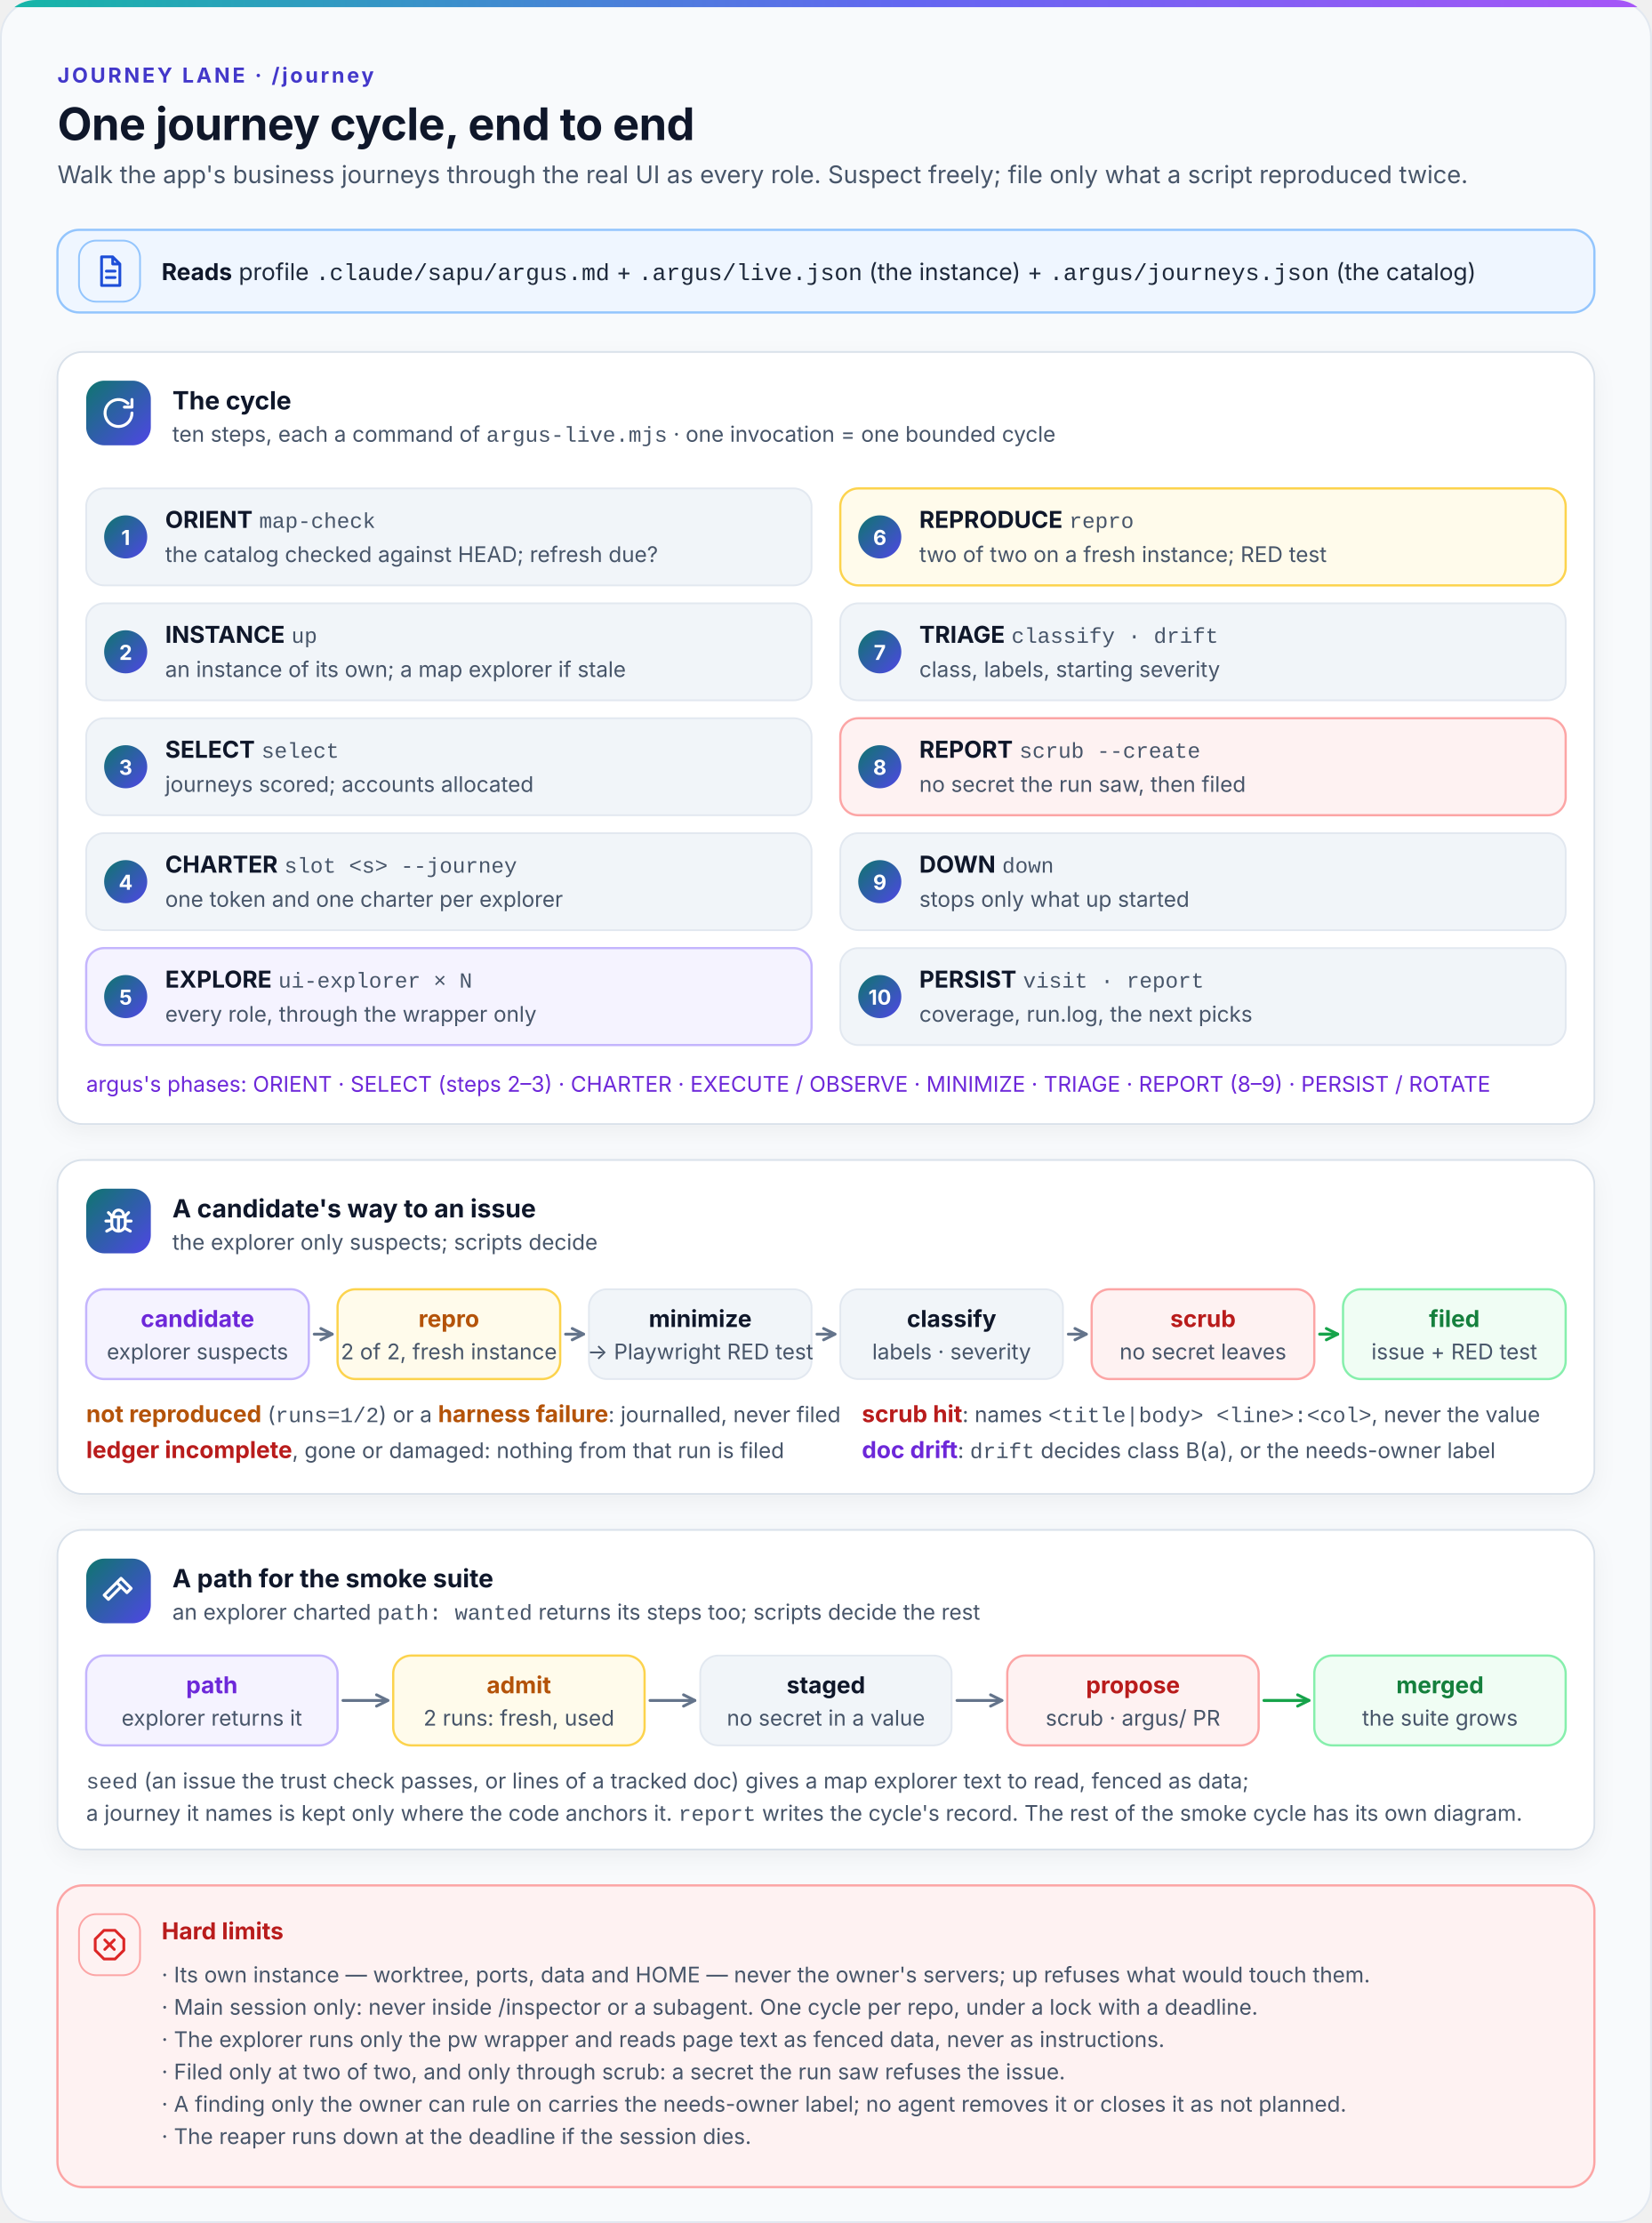
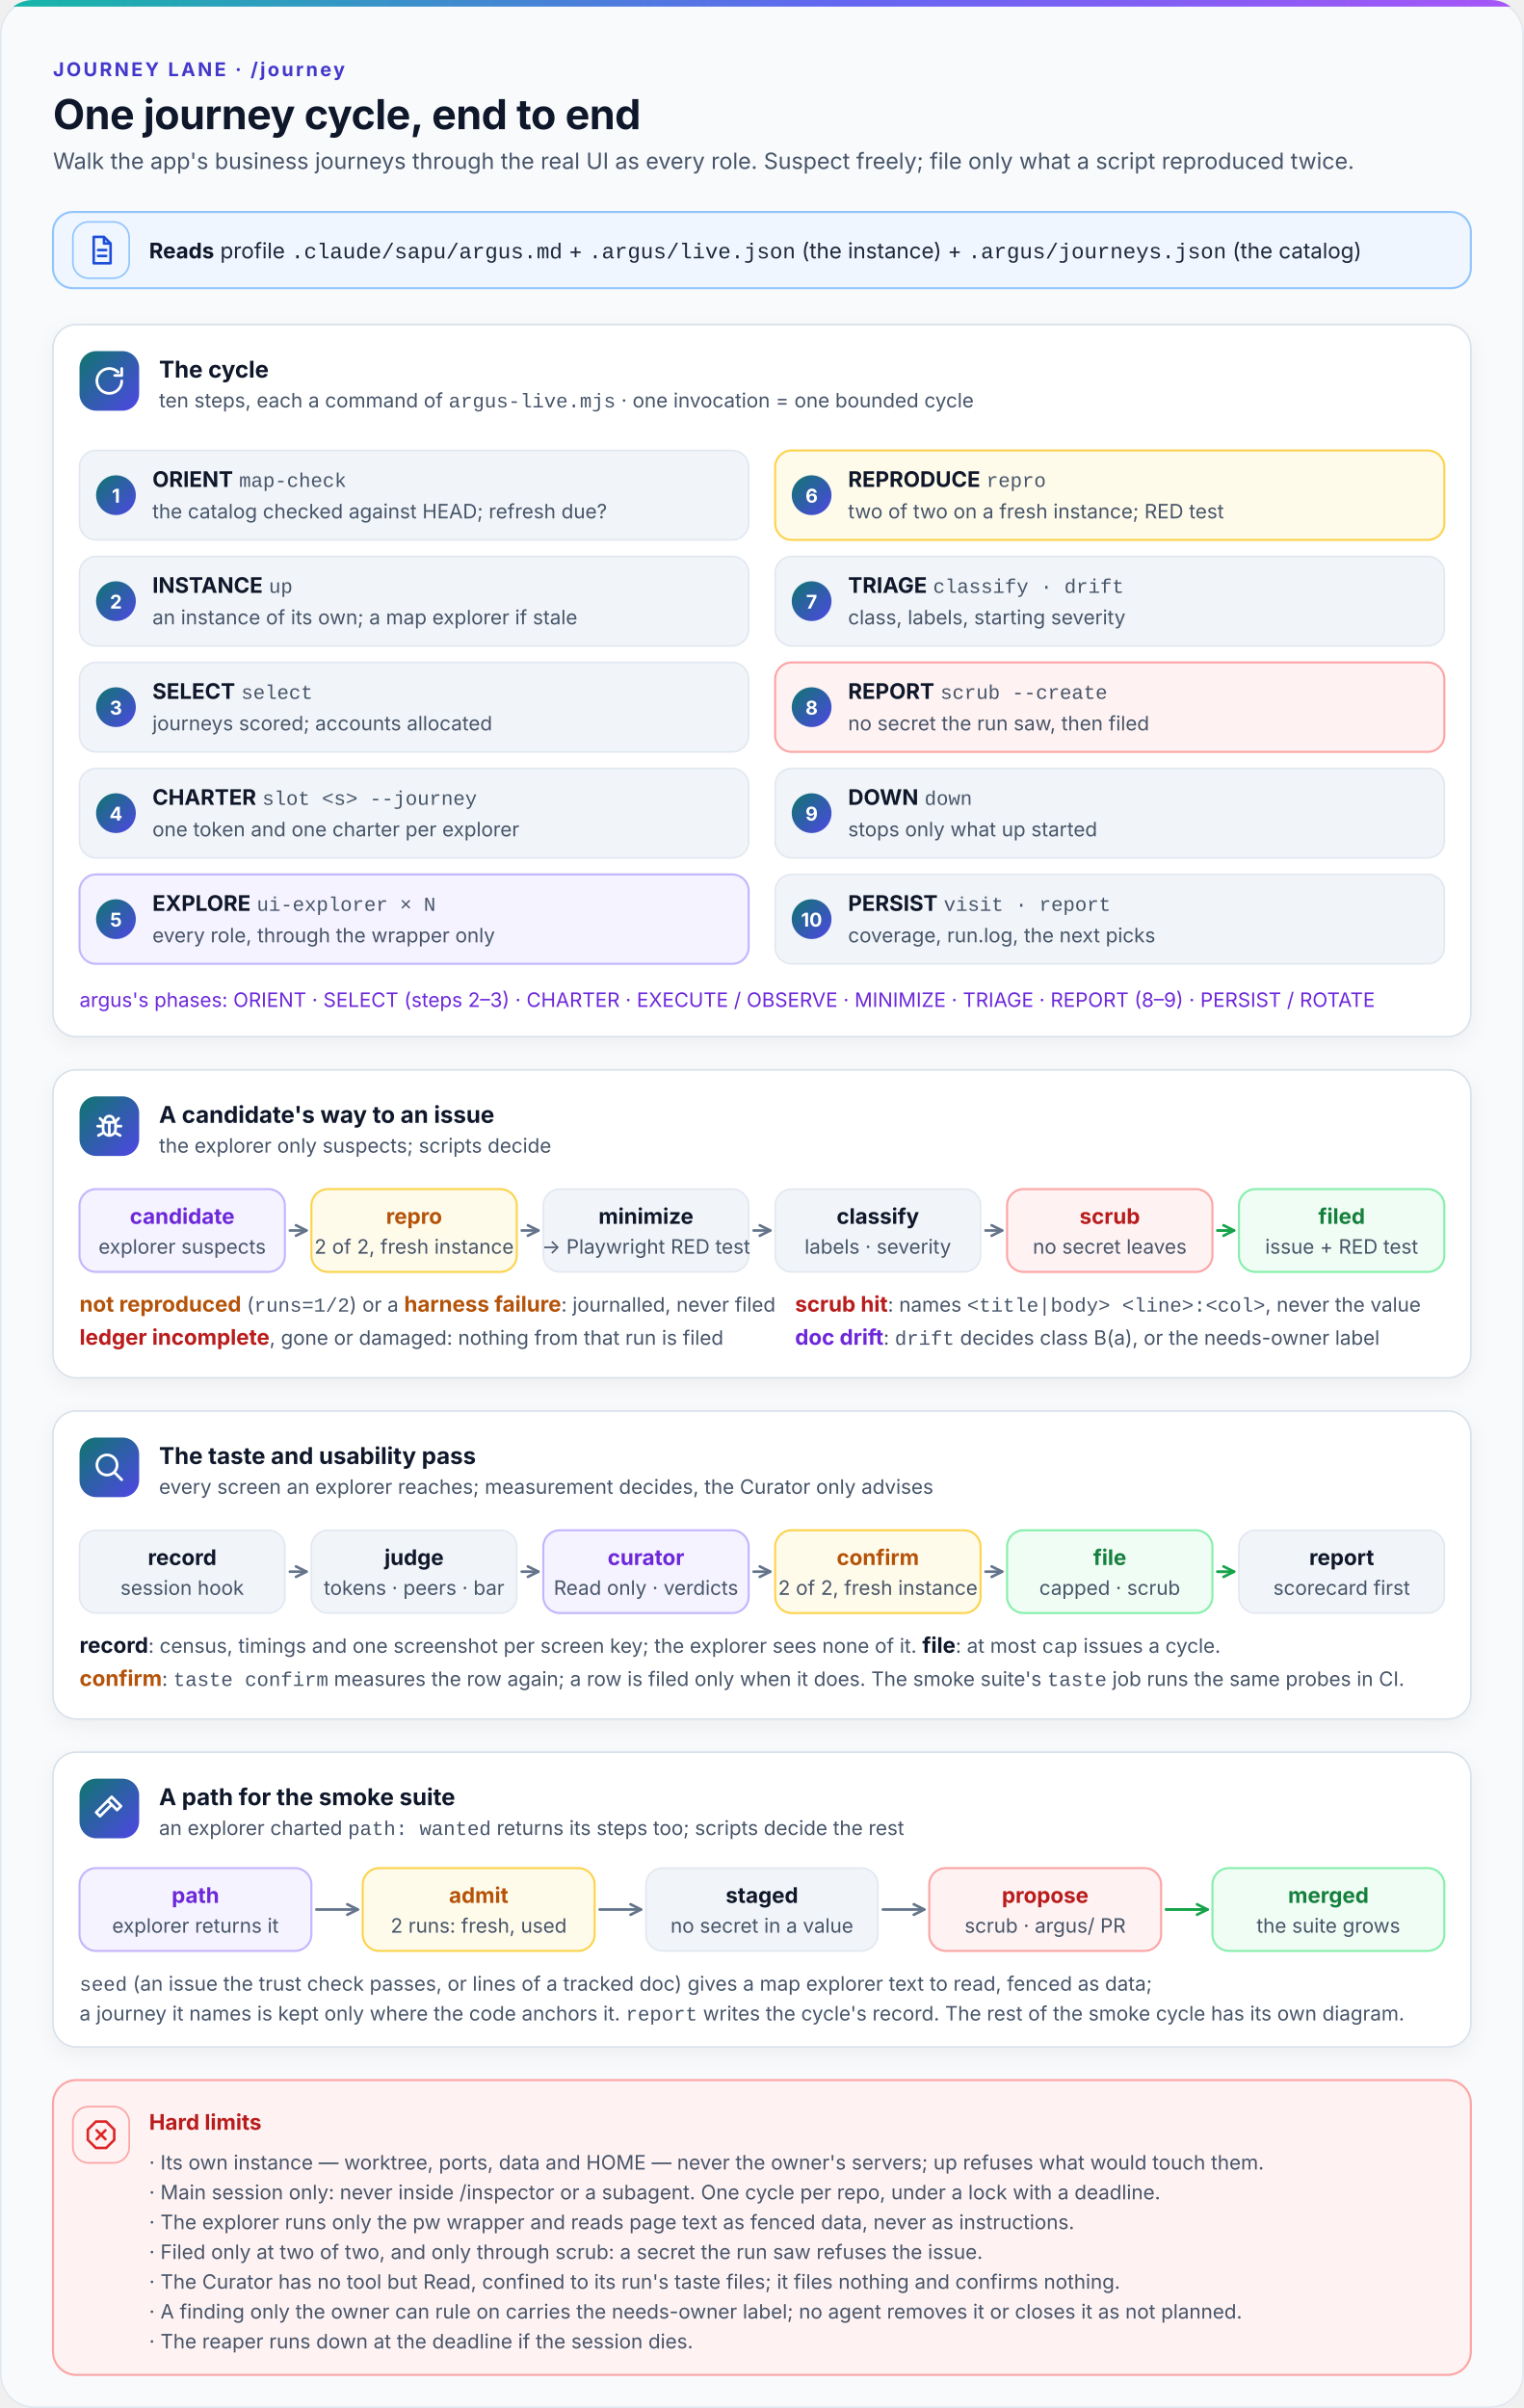
- <svg xmlns="http://www.w3.org/2000/svg" viewBox="0 0 920 1238" width="920" height="1238" role="img" aria-label="One journey cycle: argus's journey lane checks the catalog, brings up an isolated instance of its own, picks the top journeys, walks each with a ui-explorer agent through the browser wrapper only, reproduces every candidate two of two on a fresh instance, minimizes it into a RED test, classifies it, files it only after scrub finds no secret the run saw, tears the instance down and records the visit; an explorer that reached the goal of a journey charted for the smoke suite also returns a path, which the lane admits, once it held at every width and on a used instance, before it is proposed as a pull request.">
+ <svg xmlns="http://www.w3.org/2000/svg" viewBox="0 0 920 1454" width="920" height="1454" role="img" aria-label="One journey cycle: argus's journey lane checks the catalog, brings up an isolated instance of its own, picks the top journeys, walks each with a ui-explorer agent through the browser wrapper only, reproduces every candidate two of two on a fresh instance, minimizes it into a RED test, classifies it, files it only after scrub finds no secret the run saw, tears the instance down and records the visit; an explorer that reached the goal of a journey charted for the smoke suite also returns a path, which the lane admits, once it held at every width and on a used instance, before it is proposed as a pull request.">
  <style>
    text{font-family:-apple-system,BlinkMacSystemFont,'Segoe UI',Inter,Helvetica,Arial,sans-serif;fill:#1e293b}
    .mono{font-family:ui-monospace,SFMono-Regular,Menlo,Consolas,'Liberation Mono',monospace}
    .canvas{fill:#f8fafc;stroke:#e2e8f0;stroke-width:1}
    .eyebrow{font-size:11.5px;font-weight:700;letter-spacing:.12em;fill:#4338ca}
    .h1{font-size:25px;font-weight:750;fill:#0f172a;letter-spacing:-.01em}
    .sub{font-size:13.5px;fill:#475569}
    .sec{font-size:15px;font-weight:700;fill:#0f172a}
    .sec2{font-size:12.5px;fill:#475569}
    .ttl{font-size:14px;font-weight:650;fill:#0f172a}
    .t{font-size:13px;fill:#1e293b}
    .tb{font-size:13px;font-weight:650;fill:#0f172a}
    .cap{font-size:12px;fill:#475569}
    .lbl{font-size:11.5px;font-weight:650;letter-spacing:.06em;fill:#475569}
    .chipt{font-size:11.5px;font-weight:600}
    .white{fill:#ffffff}
    .ink{fill:#0f172a} .muted{fill:#475569} .accent{fill:#4338ca} .tealt{fill:#0f766e}
    .card{fill:#ffffff;stroke:#d9e1ea;stroke-width:1}
    .sunken{fill:#f1f5f9;stroke:#e2e8f0;stroke-width:1}
    .chip{fill:#f1f5f9;stroke:#d9e1ea;stroke-width:1}
    .ar{stroke:#64748b;stroke-width:1.6;fill:none;stroke-linecap:round;stroke-linejoin:round}
    .ar-g{stroke:#16a34a;stroke-width:1.7;fill:none;stroke-linecap:round;stroke-linejoin:round}
    .ar-a{stroke:#d97706;stroke-width:1.6;fill:none;stroke-dasharray:5 4;stroke-linecap:round;stroke-linejoin:round}
    .ar-b{stroke:#1d4ed8;stroke-width:1.6;fill:none;stroke-dasharray:6 4;stroke-linecap:round}
    .ar-v{stroke:#7c3aed;stroke-width:1.6;fill:none;stroke-dasharray:6 4;stroke-linecap:round}
    .guard{stroke:#dc2626;stroke-width:1.4;fill:none;stroke-dasharray:2 4;stroke-linecap:round}
    .m-n{stroke:#64748b} .m-g{stroke:#16a34a} .m-a{stroke:#d97706} .m-b{stroke:#1d4ed8} .m-v{stroke:#7c3aed}
    .ico{fill:none;stroke-width:1.75;stroke-linecap:round;stroke-linejoin:round}
    .ico-n{stroke:#475569} .ico-w{stroke:#ffffff}
    .rule{stroke:#d9e1ea;stroke-width:1}
    .c-blue{fill:#1d4ed8} .k-blue{fill:#eff6ff;stroke:#93c5fd;stroke-width:1.25} .s-blue{stroke:#1d4ed8} .f-blue{fill:#1d4ed8} .tile-blue{fill:#eff6ff;stroke:#93c5fd;stroke-width:1}
    .c-green{fill:#15803d} .k-green{fill:#f0fdf4;stroke:#86efac;stroke-width:1.25} .s-green{stroke:#16a34a} .f-green{fill:#16a34a} .tile-green{fill:#f0fdf4;stroke:#86efac;stroke-width:1}
    .c-amber{fill:#b45309} .k-amber{fill:#fffbeb;stroke:#fcd34d;stroke-width:1.25} .s-amber{stroke:#d97706} .f-amber{fill:#d97706} .tile-amber{fill:#fffbeb;stroke:#fcd34d;stroke-width:1}
    .c-red{fill:#b91c1c} .k-red{fill:#fef2f2;stroke:#fca5a5;stroke-width:1.25} .s-red{stroke:#dc2626} .f-red{fill:#dc2626} .tile-red{fill:#fef2f2;stroke:#fca5a5;stroke-width:1}
    .c-violet{fill:#6d28d9} .k-violet{fill:#f5f3ff;stroke:#c4b5fd;stroke-width:1.25} .s-violet{stroke:#7c3aed} .f-violet{fill:#7c3aed} .tile-violet{fill:#f5f3ff;stroke:#c4b5fd;stroke-width:1}
  </style>
  <defs>
    <linearGradient id="brand" x1="0" y1="0" x2="1" y2="1">
      <stop offset="0" stop-color="#0f766e" />
      <stop offset="1" stop-color="#4f46e5" />
    </linearGradient>
    <linearGradient id="brandbar" x1="0" y1="0" x2="1" y2="0">
      <stop offset="0" stop-color="#14b8a6" />
      <stop offset=".55" stop-color="#6366f1" />
      <stop offset="1" stop-color="#a855f7" />
    </linearGradient>
    <filter id="sh" x="-10%" y="-10%" width="120%" height="140%">
      <feDropShadow dx="0" dy="1" stdDeviation="1" flood-color="#0f172a" flood-opacity="0.07" />
      <feDropShadow dx="0" dy="4" stdDeviation="6" flood-color="#0f172a" flood-opacity="0.05" />
    </filter>
    <marker id="mn" viewBox="0 0 10 10" refX="8.5" refY="5" markerWidth="9" markerHeight="9" markerUnits="userSpaceOnUse" orient="auto-start-reverse">
      <path d="M1.5,1.5 L8.5,5 L1.5,8.5" fill="none" stroke-width="1.8" stroke-linecap="round" stroke-linejoin="round" class="m-n" />
    </marker>
    <marker id="mg" viewBox="0 0 10 10" refX="8.5" refY="5" markerWidth="9" markerHeight="9" markerUnits="userSpaceOnUse" orient="auto-start-reverse">
      <path d="M1.5,1.5 L8.5,5 L1.5,8.5" fill="none" stroke-width="1.8" stroke-linecap="round" stroke-linejoin="round" class="m-g" />
    </marker>
    <marker id="ma" viewBox="0 0 10 10" refX="8.5" refY="5" markerWidth="9" markerHeight="9" markerUnits="userSpaceOnUse" orient="auto-start-reverse">
      <path d="M1.5,1.5 L8.5,5 L1.5,8.5" fill="none" stroke-width="1.8" stroke-linecap="round" stroke-linejoin="round" class="m-a" />
    </marker>
    <marker id="mb" viewBox="0 0 10 10" refX="8.5" refY="5" markerWidth="9" markerHeight="9" markerUnits="userSpaceOnUse" orient="auto-start-reverse">
      <path d="M1.5,1.5 L8.5,5 L1.5,8.5" fill="none" stroke-width="1.8" stroke-linecap="round" stroke-linejoin="round" class="m-b" />
    </marker>
    <marker id="mv" viewBox="0 0 10 10" refX="8.5" refY="5" markerWidth="9" markerHeight="9" markerUnits="userSpaceOnUse" orient="auto-start-reverse">
      <path d="M1.5,1.5 L8.5,5 L1.5,8.5" fill="none" stroke-width="1.8" stroke-linecap="round" stroke-linejoin="round" class="m-v" />
    </marker>
  </defs>
-   <rect x="0.5" y="0.5" width="919" height="1237" rx="20" class="canvas" />
+   <rect x="0.5" y="0.5" width="919" height="1453" rx="20" class="canvas" />
  <clipPath id="cv">
-     <rect x="0" y="0" width="920" height="1238" rx="20" />
+     <rect x="0" y="0" width="920" height="1454" rx="20" />
  </clipPath>
  <rect x="0" y="0" width="920" height="4" fill="url(#brandbar)" clip-path="url(#cv)" />
  <text x="32" y="46" class="eyebrow">JOURNEY LANE · /journey</text>
  <text x="32" y="78" class="h1">One journey cycle, end to end</text>
  <text x="32" y="102" class="sub">Walk the app's business journeys through the real UI as every role. Suspect freely; file only what a script reproduced twice.</text>
  <rect x="32" y="128" width="856" height="46" rx="12" class="k-blue" />
  <rect x="44" y="134" width="34" height="34" rx="9.562" class="tile-blue" />
  <g transform="translate(50.375,140.375) scale(0.8854167)">
    <path d="M7 3h7l4.5 4.5V21H7z M14 3v4.5h4.5 M10 12h5.5 M10 16h5.5" class="ico s-blue" />
  </g>
  <text x="90" y="156" class="t">
    <tspan class="tb">Reads</tspan>  profile <tspan class="mono">.claude/sapu/argus.md</tspan> + <tspan class="mono">.argus/live.json</tspan> (the instance) + <tspan class="mono">.argus/journeys.json</tspan> (the catalog)</text>
  <rect x="32" y="196" width="856" height="430" rx="14" class="card" filter="url(#sh)" />
  <rect x="48" y="212" width="36" height="36" rx="10.125" fill="url(#brand)" />
  <g transform="translate(54.75,218.75) scale(0.9375)">
    <path d="M20 12a8 8 0 1 1-2.4-5.7 M20 4v4.5h-4.5" class="ico ico-w" />
  </g>
  <text x="96" y="228" class="ttl">The cycle</text>
  <text x="96" y="246" class="cap">ten steps, each a command of <tspan class="mono">argus-live.mjs</tspan> · one invocation = one bounded cycle</text>
  <rect x="48" y="272" width="404" height="54" rx="10" class="sunken" />
  <circle cx="70" cy="299" r="12" fill="url(#brand)" />
  <text x="70" y="303.5" class="white" text-anchor="middle" style="font-size:11.5px;font-weight:700">1</text>
  <text x="92" y="294" class="t">
    <tspan class="tb">ORIENT</tspan>
    <tspan class="mono cap">map-check</tspan>
  </text>
  <text x="92" y="313" class="cap">the catalog checked against HEAD; refresh due?</text>
  <rect x="48" y="336" width="404" height="54" rx="10" class="sunken" />
  <circle cx="70" cy="363" r="12" fill="url(#brand)" />
  <text x="70" y="367.5" class="white" text-anchor="middle" style="font-size:11.5px;font-weight:700">2</text>
  <text x="92" y="358" class="t">
    <tspan class="tb">INSTANCE</tspan>
    <tspan class="mono cap">up</tspan>
  </text>
  <text x="92" y="377" class="cap">an instance of its own; a map explorer if stale</text>
  <rect x="48" y="400" width="404" height="54" rx="10" class="sunken" />
  <circle cx="70" cy="427" r="12" fill="url(#brand)" />
  <text x="70" y="431.5" class="white" text-anchor="middle" style="font-size:11.5px;font-weight:700">3</text>
  <text x="92" y="422" class="t">
    <tspan class="tb">SELECT</tspan>
    <tspan class="mono cap">select</tspan>
  </text>
  <text x="92" y="441" class="cap">journeys scored; accounts allocated</text>
  <rect x="48" y="464" width="404" height="54" rx="10" class="sunken" />
  <circle cx="70" cy="491" r="12" fill="url(#brand)" />
  <text x="70" y="495.5" class="white" text-anchor="middle" style="font-size:11.5px;font-weight:700">4</text>
  <text x="92" y="486" class="t">
    <tspan class="tb">CHARTER</tspan>
    <tspan class="mono cap">slot &lt;s&gt; --journey</tspan>
  </text>
  <text x="92" y="505" class="cap">one token and one charter per explorer</text>
  <rect x="48" y="528" width="404" height="54" rx="10" class="k-violet" />
  <circle cx="70" cy="555" r="12" fill="url(#brand)" />
  <text x="70" y="559.5" class="white" text-anchor="middle" style="font-size:11.5px;font-weight:700">5</text>
  <text x="92" y="550" class="t">
    <tspan class="tb">EXPLORE</tspan>
    <tspan class="mono cap">ui-explorer × N</tspan>
  </text>
  <text x="92" y="569" class="cap">every role, through the wrapper only</text>
  <rect x="468" y="272" width="404" height="54" rx="10" class="k-amber" />
  <circle cx="490" cy="299" r="12" fill="url(#brand)" />
  <text x="490" y="303.5" class="white" text-anchor="middle" style="font-size:11.5px;font-weight:700">6</text>
  <text x="512" y="294" class="t">
    <tspan class="tb">REPRODUCE</tspan>
    <tspan class="mono cap">repro</tspan>
  </text>
  <text x="512" y="313" class="cap">two of two on a fresh instance; RED test</text>
  <rect x="468" y="336" width="404" height="54" rx="10" class="sunken" />
  <circle cx="490" cy="363" r="12" fill="url(#brand)" />
  <text x="490" y="367.5" class="white" text-anchor="middle" style="font-size:11.5px;font-weight:700">7</text>
  <text x="512" y="358" class="t">
    <tspan class="tb">TRIAGE</tspan>
    <tspan class="mono cap">classify · drift</tspan>
  </text>
  <text x="512" y="377" class="cap">class, labels, starting severity</text>
  <rect x="468" y="400" width="404" height="54" rx="10" class="k-red" />
  <circle cx="490" cy="427" r="12" fill="url(#brand)" />
  <text x="490" y="431.5" class="white" text-anchor="middle" style="font-size:11.5px;font-weight:700">8</text>
  <text x="512" y="422" class="t">
    <tspan class="tb">REPORT</tspan>
    <tspan class="mono cap">scrub --create</tspan>
  </text>
  <text x="512" y="441" class="cap">no secret the run saw, then filed</text>
  <rect x="468" y="464" width="404" height="54" rx="10" class="sunken" />
  <circle cx="490" cy="491" r="12" fill="url(#brand)" />
  <text x="490" y="495.5" class="white" text-anchor="middle" style="font-size:11.5px;font-weight:700">9</text>
  <text x="512" y="486" class="t">
    <tspan class="tb">DOWN</tspan>
    <tspan class="mono cap">down</tspan>
  </text>
  <text x="512" y="505" class="cap">stops only what up started</text>
  <rect x="468" y="528" width="404" height="54" rx="10" class="sunken" />
  <circle cx="490" cy="555" r="12" fill="url(#brand)" />
  <text x="490" y="559.5" class="white" text-anchor="middle" style="font-size:11.5px;font-weight:700">10</text>
  <text x="512" y="550" class="t">
    <tspan class="tb">PERSIST</tspan>
    <tspan class="mono cap">visit · report</tspan>
  </text>
  <text x="512" y="569" class="cap">coverage, run.log, the next picks</text>
  <text x="48" y="608" class="cap c-violet">argus's phases: ORIENT · SELECT (steps 2–3) · CHARTER · EXECUTE / OBSERVE · MINIMIZE · TRIAGE · REPORT (8–9) · PERSIST / ROTATE</text>
  <rect x="32" y="646" width="856" height="186" rx="14" class="card" filter="url(#sh)" />
  <rect x="48" y="662" width="36" height="36" rx="10.125" fill="url(#brand)" />
  <g transform="translate(54.75,668.75) scale(0.9375)">
    <path d="M9 8.5a3 3 0 0 1 6 0 M8 9.5h8v4.5a4 4 0 0 1-8 0z M12 10v8 M8 12H4.5 M19.5 12H16 M8.3 16.2L5 18 M15.7 16.2L19 18 M8.5 9.5L6 7 M15.5 9.5L18 7" class="ico ico-w" />
  </g>
  <text x="96" y="678" class="ttl">A candidate's way to an issue</text>
  <text x="96" y="696" class="cap">the explorer only suspects; scripts decide</text>
  <rect x="48" y="718" width="124" height="50" rx="10" class="k-violet" />
  <text x="110" y="739" class="tb c-violet" text-anchor="middle">candidate</text>
  <text x="110" y="757" class="cap" text-anchor="middle">explorer suspects</text>
  <path d="M175,743 L185,743" class="ar" marker-end="url(#mn)" />
  <rect x="188" y="718" width="124" height="50" rx="10" class="k-amber" />
  <text x="250" y="739" class="tb c-amber" text-anchor="middle">repro</text>
  <text x="250" y="757" class="cap" text-anchor="middle">2 of 2, fresh instance</text>
  <path d="M315,743 L325,743" class="ar" marker-end="url(#mn)" />
  <rect x="328" y="718" width="124" height="50" rx="10" class="sunken" />
  <text x="390" y="739" class="tb" text-anchor="middle">minimize</text>
  <text x="390" y="757" class="cap" text-anchor="middle">→ Playwright RED test</text>
  <path d="M455,743 L465,743" class="ar" marker-end="url(#mn)" />
  <rect x="468" y="718" width="124" height="50" rx="10" class="sunken" />
  <text x="530" y="739" class="tb" text-anchor="middle">classify</text>
  <text x="530" y="757" class="cap" text-anchor="middle">labels · severity</text>
  <path d="M595,743 L605,743" class="ar" marker-end="url(#mn)" />
  <rect x="608" y="718" width="124" height="50" rx="10" class="k-red" />
  <text x="670" y="739" class="tb c-red" text-anchor="middle">scrub</text>
  <text x="670" y="757" class="cap" text-anchor="middle">no secret leaves</text>
  <path d="M735,743 L745,743" class="ar-g" marker-end="url(#mg)" />
  <rect x="748" y="718" width="124" height="50" rx="10" class="k-green" />
  <text x="810" y="739" class="tb c-green" text-anchor="middle">filed</text>
  <text x="810" y="757" class="cap" text-anchor="middle">issue + RED test</text>
  <text x="48" y="792" class="cap">
    <tspan class="tb c-amber">not reproduced</tspan> (<tspan class="mono">runs=1/2</tspan>) or a <tspan class="tb c-amber">harness failure</tspan>: journalled, never filed</text>
  <text x="48" y="812" class="cap">
    <tspan class="tb c-red">ledger incomplete</tspan>, gone or damaged: nothing from that run is filed</text>
  <text x="480" y="792" class="cap">
    <tspan class="tb c-red">scrub hit</tspan>: names <tspan class="mono">&lt;title|body&gt; &lt;line&gt;:&lt;col&gt;</tspan>, never the value</text>
  <text x="480" y="812" class="cap">
    <tspan class="tb c-violet">doc drift</tspan>: <tspan class="mono">drift</tspan> decides class B(a), or the needs-owner label</text>
-   <rect x="32" y="852" width="856" height="178" rx="14" class="card" filter="url(#sh)" />
+   <rect x="32" y="852" width="856" height="186" rx="14" class="card" filter="url(#sh)" />
  <rect x="48" y="868" width="36" height="36" rx="10.125" fill="url(#brand)" />
  <g transform="translate(54.75,874.75) scale(0.9375)">
+     <path d="M10.5 4a6.5 6.5 0 1 0 0.01 0 M15.5 15.5L20 20" class="ico ico-w" />
+   </g>
+   <text x="96" y="884" class="ttl">The taste and usability pass</text>
+   <text x="96" y="902" class="cap">every screen an explorer reaches; measurement decides, the Curator only advises</text>
+   <rect x="48" y="924" width="124" height="50" rx="10" class="sunken" />
+   <text x="110" y="945" class="tb" text-anchor="middle">record</text>
+   <text x="110" y="963" class="cap" text-anchor="middle">session hook</text>
+   <path d="M175,949 L185,949" class="ar" marker-end="url(#mn)" />
+   <rect x="188" y="924" width="124" height="50" rx="10" class="sunken" />
+   <text x="250" y="945" class="tb" text-anchor="middle">judge</text>
+   <text x="250" y="963" class="cap" text-anchor="middle">tokens · peers · bar</text>
+   <path d="M315,949 L325,949" class="ar" marker-end="url(#mn)" />
+   <rect x="328" y="924" width="124" height="50" rx="10" class="k-violet" />
+   <text x="390" y="945" class="tb c-violet" text-anchor="middle">curator</text>
+   <text x="390" y="963" class="cap" text-anchor="middle">Read only · verdicts</text>
+   <path d="M455,949 L465,949" class="ar" marker-end="url(#mn)" />
+   <rect x="468" y="924" width="124" height="50" rx="10" class="k-amber" />
+   <text x="530" y="945" class="tb c-amber" text-anchor="middle">confirm</text>
+   <text x="530" y="963" class="cap" text-anchor="middle">2 of 2, fresh instance</text>
+   <path d="M595,949 L605,949" class="ar" marker-end="url(#mn)" />
+   <rect x="608" y="924" width="124" height="50" rx="10" class="k-green" />
+   <text x="670" y="945" class="tb c-green" text-anchor="middle">file</text>
+   <text x="670" y="963" class="cap" text-anchor="middle">capped · scrub</text>
+   <path d="M735,949 L745,949" class="ar-g" marker-end="url(#mg)" />
+   <rect x="748" y="924" width="124" height="50" rx="10" class="sunken" />
+   <text x="810" y="945" class="tb" text-anchor="middle">report</text>
+   <text x="810" y="963" class="cap" text-anchor="middle">scorecard first</text>
+   <text x="48" y="998" class="cap">
+     <tspan class="tb">record</tspan>: census, timings and one screenshot per screen key; the explorer sees none of it. <tspan class="tb">file</tspan>: at most <tspan class="mono">cap</tspan> issues a cycle.</text>
+   <text x="48" y="1018" class="cap">
+     <tspan class="tb c-amber">confirm</tspan>: <tspan class="mono">taste confirm</tspan> measures the row again; a row is filed only when it does. The smoke suite's <tspan class="mono">taste</tspan> job runs the same probes in CI.</text>
+   <rect x="32" y="1058" width="856" height="178" rx="14" class="card" filter="url(#sh)" />
+   <rect x="48" y="1074" width="36" height="36" rx="10.125" fill="url(#brand)" />
+   <g transform="translate(54.75,1080.75) scale(0.9375)">
    <path d="M13.5 4.5l6 6-2.5 2.5-6-6z M11 7L3.5 14.5 6 17l7.5-7.5" class="ico ico-w" />
  </g>
-   <text x="96" y="884" class="ttl">A path for the smoke suite</text>
-   <text x="96" y="902" class="cap">an explorer charted <tspan class="mono">path: wanted</tspan> returns its steps too; scripts decide the rest</text>
-   <rect x="48" y="922" width="140" height="50" rx="10" class="k-violet" />
-   <text x="118" y="943" class="tb c-violet" text-anchor="middle">path</text>
-   <text x="118" y="961" class="cap" text-anchor="middle">explorer returns it</text>
-   <path d="M191,947 L216,947" class="ar" marker-end="url(#mn)" />
-   <rect x="219" y="922" width="140" height="50" rx="10" class="k-amber" />
-   <text x="289" y="943" class="tb c-amber" text-anchor="middle">admit</text>
-   <text x="289" y="961" class="cap" text-anchor="middle">2 runs: fresh, used</text>
-   <path d="M362,947 L387,947" class="ar" marker-end="url(#mn)" />
-   <rect x="390" y="922" width="140" height="50" rx="10" class="sunken" />
-   <text x="460" y="943" class="tb" text-anchor="middle">staged</text>
-   <text x="460" y="961" class="cap" text-anchor="middle">no secret in a value</text>
-   <path d="M533,947 L558,947" class="ar" marker-end="url(#mn)" />
-   <rect x="561" y="922" width="140" height="50" rx="10" class="k-red" />
-   <text x="631" y="943" class="tb c-red" text-anchor="middle">propose</text>
-   <text x="631" y="961" class="cap" text-anchor="middle">scrub · argus/ PR</text>
-   <path d="M704,947 L729,947" class="ar-g" marker-end="url(#mg)" />
-   <rect x="732" y="922" width="140" height="50" rx="10" class="k-green" />
-   <text x="802" y="943" class="tb c-green" text-anchor="middle">merged</text>
-   <text x="802" y="961" class="cap" text-anchor="middle">the suite grows</text>
-   <text x="48" y="996" class="cap">
+   <text x="96" y="1090" class="ttl">A path for the smoke suite</text>
+   <text x="96" y="1108" class="cap">an explorer charted <tspan class="mono">path: wanted</tspan> returns its steps too; scripts decide the rest</text>
+   <rect x="48" y="1128" width="140" height="50" rx="10" class="k-violet" />
+   <text x="118" y="1149" class="tb c-violet" text-anchor="middle">path</text>
+   <text x="118" y="1167" class="cap" text-anchor="middle">explorer returns it</text>
+   <path d="M191,1153 L216,1153" class="ar" marker-end="url(#mn)" />
+   <rect x="219" y="1128" width="140" height="50" rx="10" class="k-amber" />
+   <text x="289" y="1149" class="tb c-amber" text-anchor="middle">admit</text>
+   <text x="289" y="1167" class="cap" text-anchor="middle">2 runs: fresh, used</text>
+   <path d="M362,1153 L387,1153" class="ar" marker-end="url(#mn)" />
+   <rect x="390" y="1128" width="140" height="50" rx="10" class="sunken" />
+   <text x="460" y="1149" class="tb" text-anchor="middle">staged</text>
+   <text x="460" y="1167" class="cap" text-anchor="middle">no secret in a value</text>
+   <path d="M533,1153 L558,1153" class="ar" marker-end="url(#mn)" />
+   <rect x="561" y="1128" width="140" height="50" rx="10" class="k-red" />
+   <text x="631" y="1149" class="tb c-red" text-anchor="middle">propose</text>
+   <text x="631" y="1167" class="cap" text-anchor="middle">scrub · argus/ PR</text>
+   <path d="M704,1153 L729,1153" class="ar-g" marker-end="url(#mg)" />
+   <rect x="732" y="1128" width="140" height="50" rx="10" class="k-green" />
+   <text x="802" y="1149" class="tb c-green" text-anchor="middle">merged</text>
+   <text x="802" y="1167" class="cap" text-anchor="middle">the suite grows</text>
+   <text x="48" y="1202" class="cap">
    <tspan class="mono">seed</tspan> (an issue the trust check passes, or lines of a tracked doc) gives a map explorer text to read, fenced as data;</text>
-   <text x="48" y="1014" class="cap">a journey it names is kept only where the code anchors it. <tspan class="mono">report</tspan> writes the cycle's record. The rest of the smoke cycle has its own diagram.</text>
-   <rect x="32" y="1050" width="856" height="168" rx="14" class="k-red" />
-   <rect x="44" y="1066" width="34" height="34" rx="9.562" class="tile-red" />
-   <g transform="translate(50.375,1072.375) scale(0.8854167)">
+   <text x="48" y="1220" class="cap">a journey it names is kept only where the code anchors it. <tspan class="mono">report</tspan> writes the cycle's record. The rest of the smoke cycle has its own diagram.</text>
+   <rect x="32" y="1256" width="856" height="178" rx="14" class="k-red" />
+   <rect x="44" y="1272" width="34" height="34" rx="9.562" class="tile-red" />
+   <g transform="translate(50.375,1278.375) scale(0.8854167)">
    <path d="M8.5 3h7L21 8.5v7L15.5 21h-7L3 15.5v-7z M9 9l6 6 M15 9l-6 6" class="ico s-red" />
  </g>
-   <text x="90" y="1080" class="t">
+   <text x="90" y="1286" class="t">
    <tspan class="tb c-red">Hard limits</tspan>
  </text>
-   <text x="90" y="1104" class="cap">· Its own instance — worktree, ports, data and HOME — never the owner's servers; up refuses what would touch them.</text>
-   <text x="90" y="1122" class="cap">· Main session only: never inside /inspector or a subagent. One cycle per repo, under a lock with a deadline.</text>
-   <text x="90" y="1140" class="cap">· The explorer runs only the pw wrapper and reads page text as fenced data, never as instructions.</text>
-   <text x="90" y="1158" class="cap">· Filed only at two of two, and only through scrub: a secret the run saw refuses the issue.</text>
-   <text x="90" y="1176" class="cap">· A finding only the owner can rule on carries the needs-owner label; no agent removes it or closes it as not planned.</text>
-   <text x="90" y="1194" class="cap">· The reaper runs down at the deadline if the session dies.</text>
+   <text x="90" y="1310" class="cap">· Its own instance — worktree, ports, data and HOME — never the owner's servers; up refuses what would touch them.</text>
+   <text x="90" y="1328" class="cap">· Main session only: never inside /inspector or a subagent. One cycle per repo, under a lock with a deadline.</text>
+   <text x="90" y="1346" class="cap">· The explorer runs only the pw wrapper and reads page text as fenced data, never as instructions.</text>
+   <text x="90" y="1364" class="cap">· Filed only at two of two, and only through scrub: a secret the run saw refuses the issue.</text>
+   <text x="90" y="1382" class="cap">· The Curator has no tool but Read, confined to its run's taste files; it files nothing and confirms nothing.</text>
+   <text x="90" y="1400" class="cap">· A finding only the owner can rule on carries the needs-owner label; no agent removes it or closes it as not planned.</text>
+   <text x="90" y="1418" class="cap">· The reaper runs down at the deadline if the session dies.</text>
</svg>
